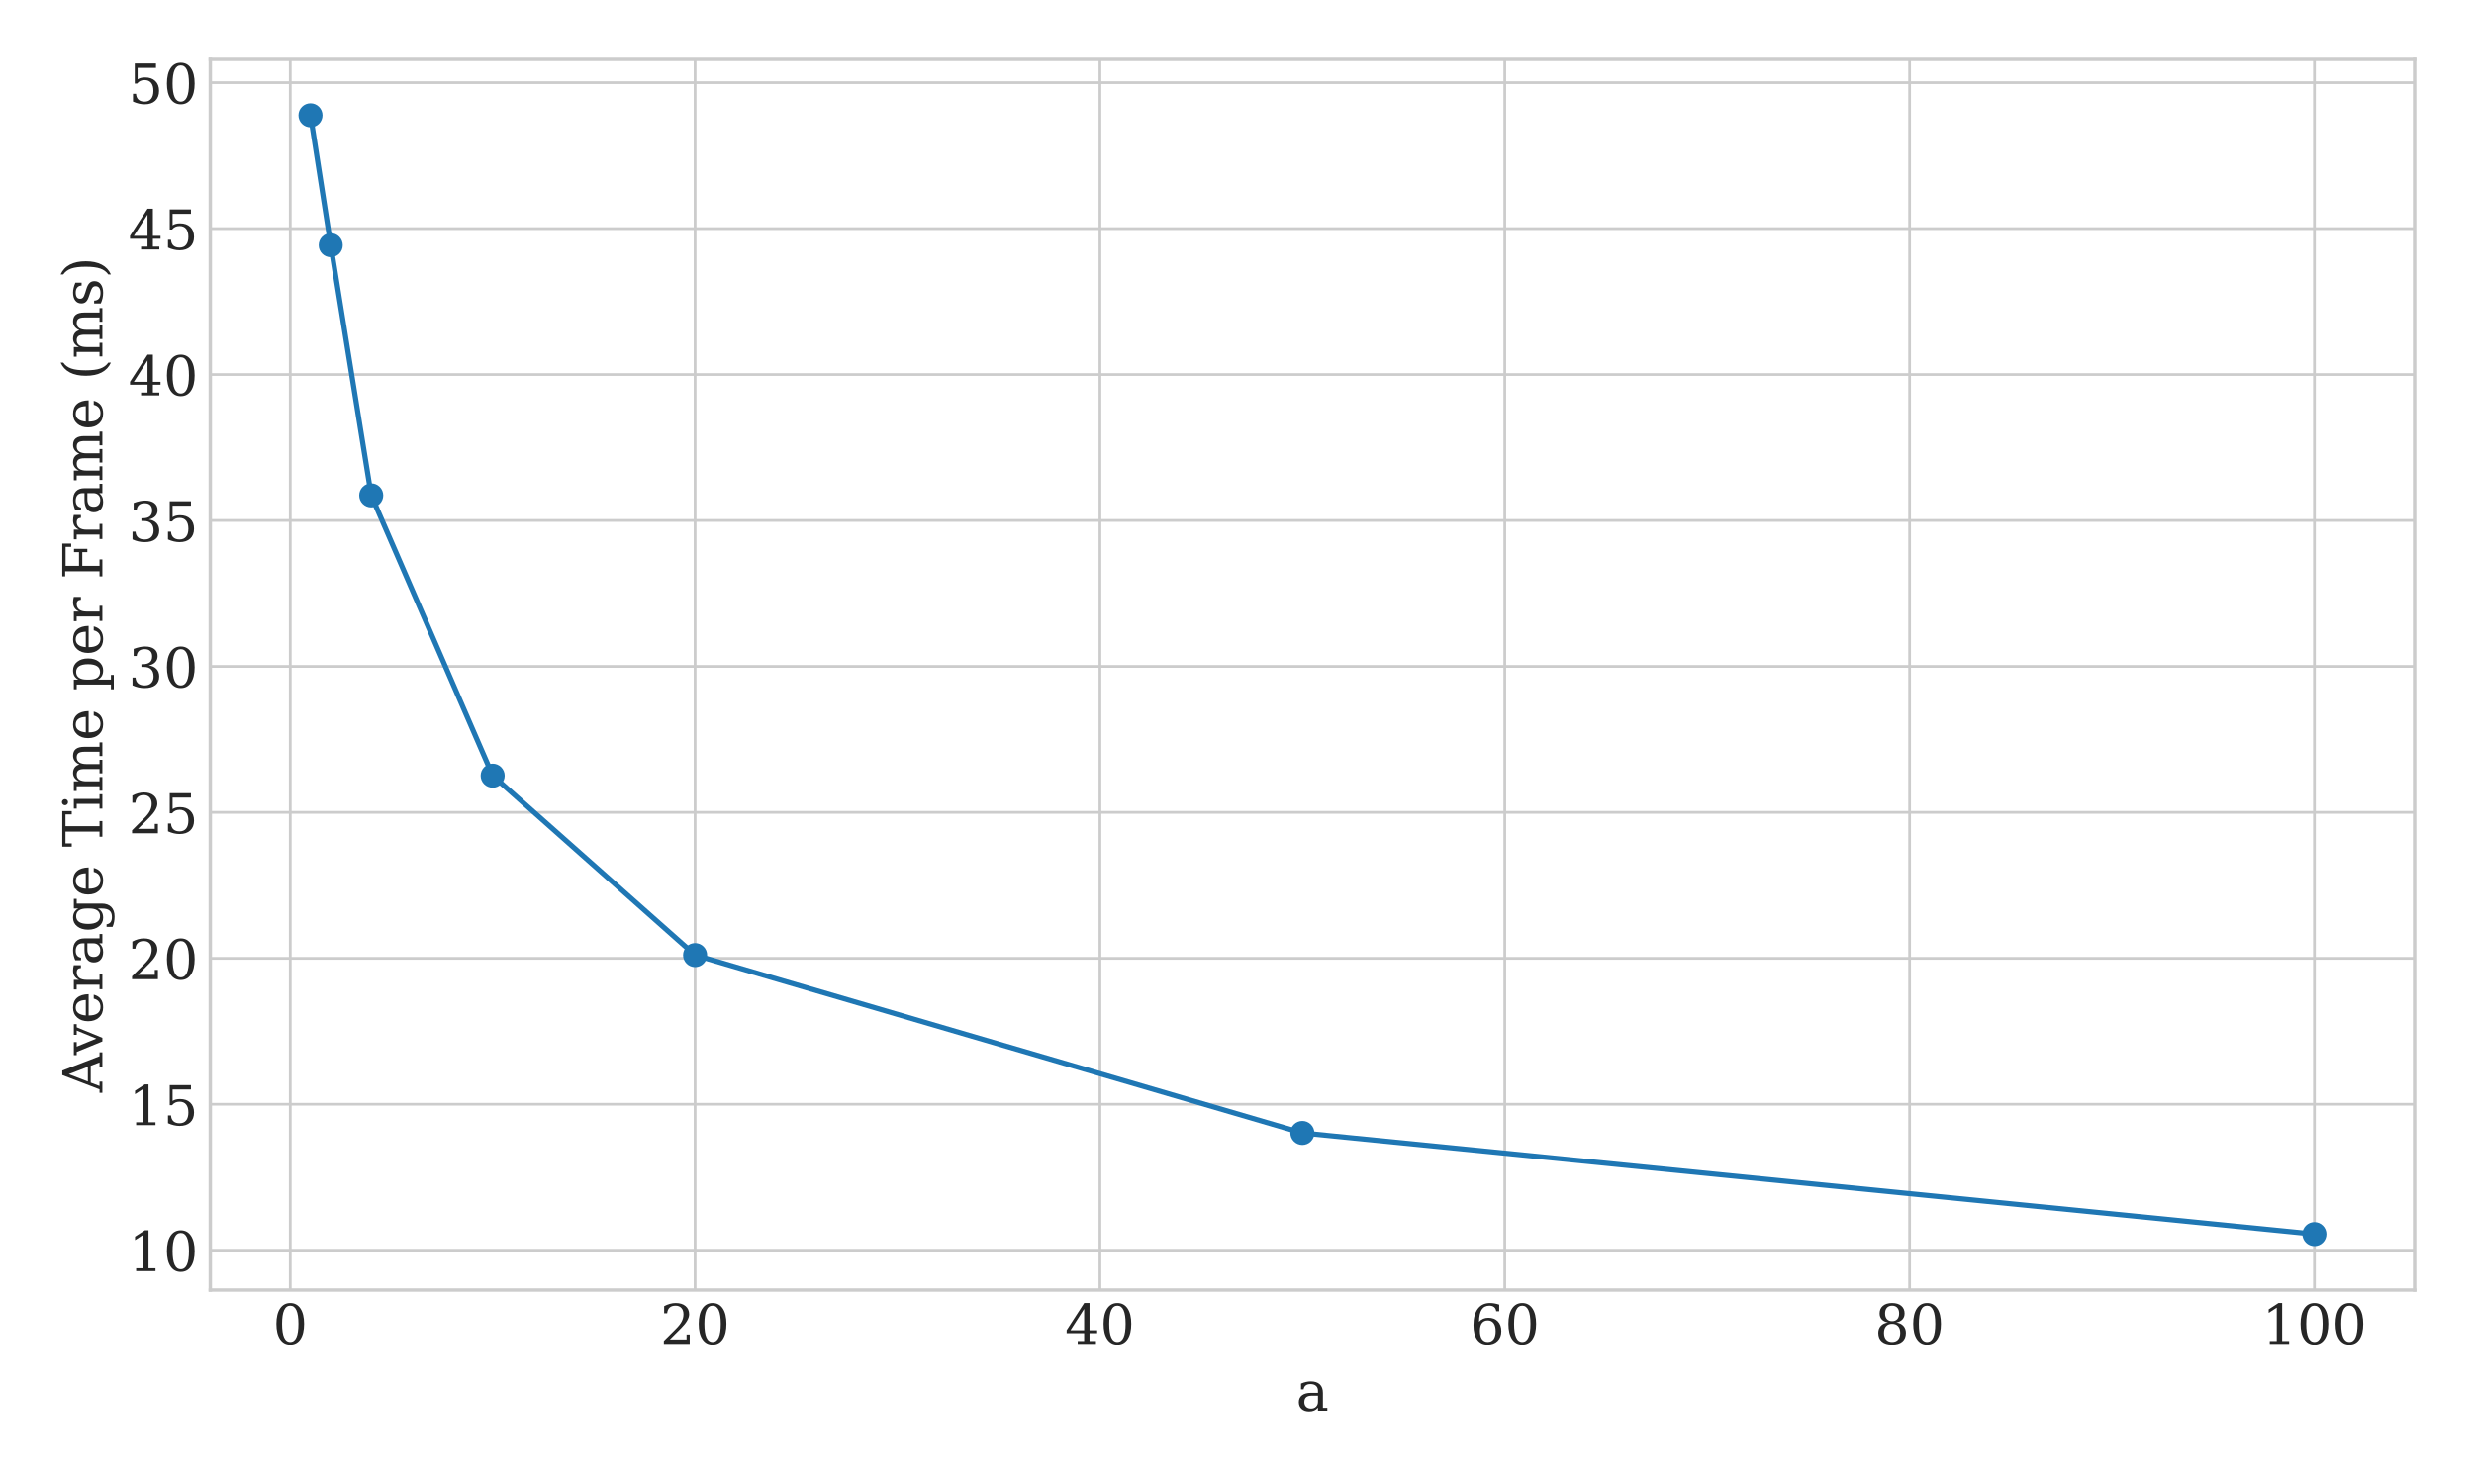
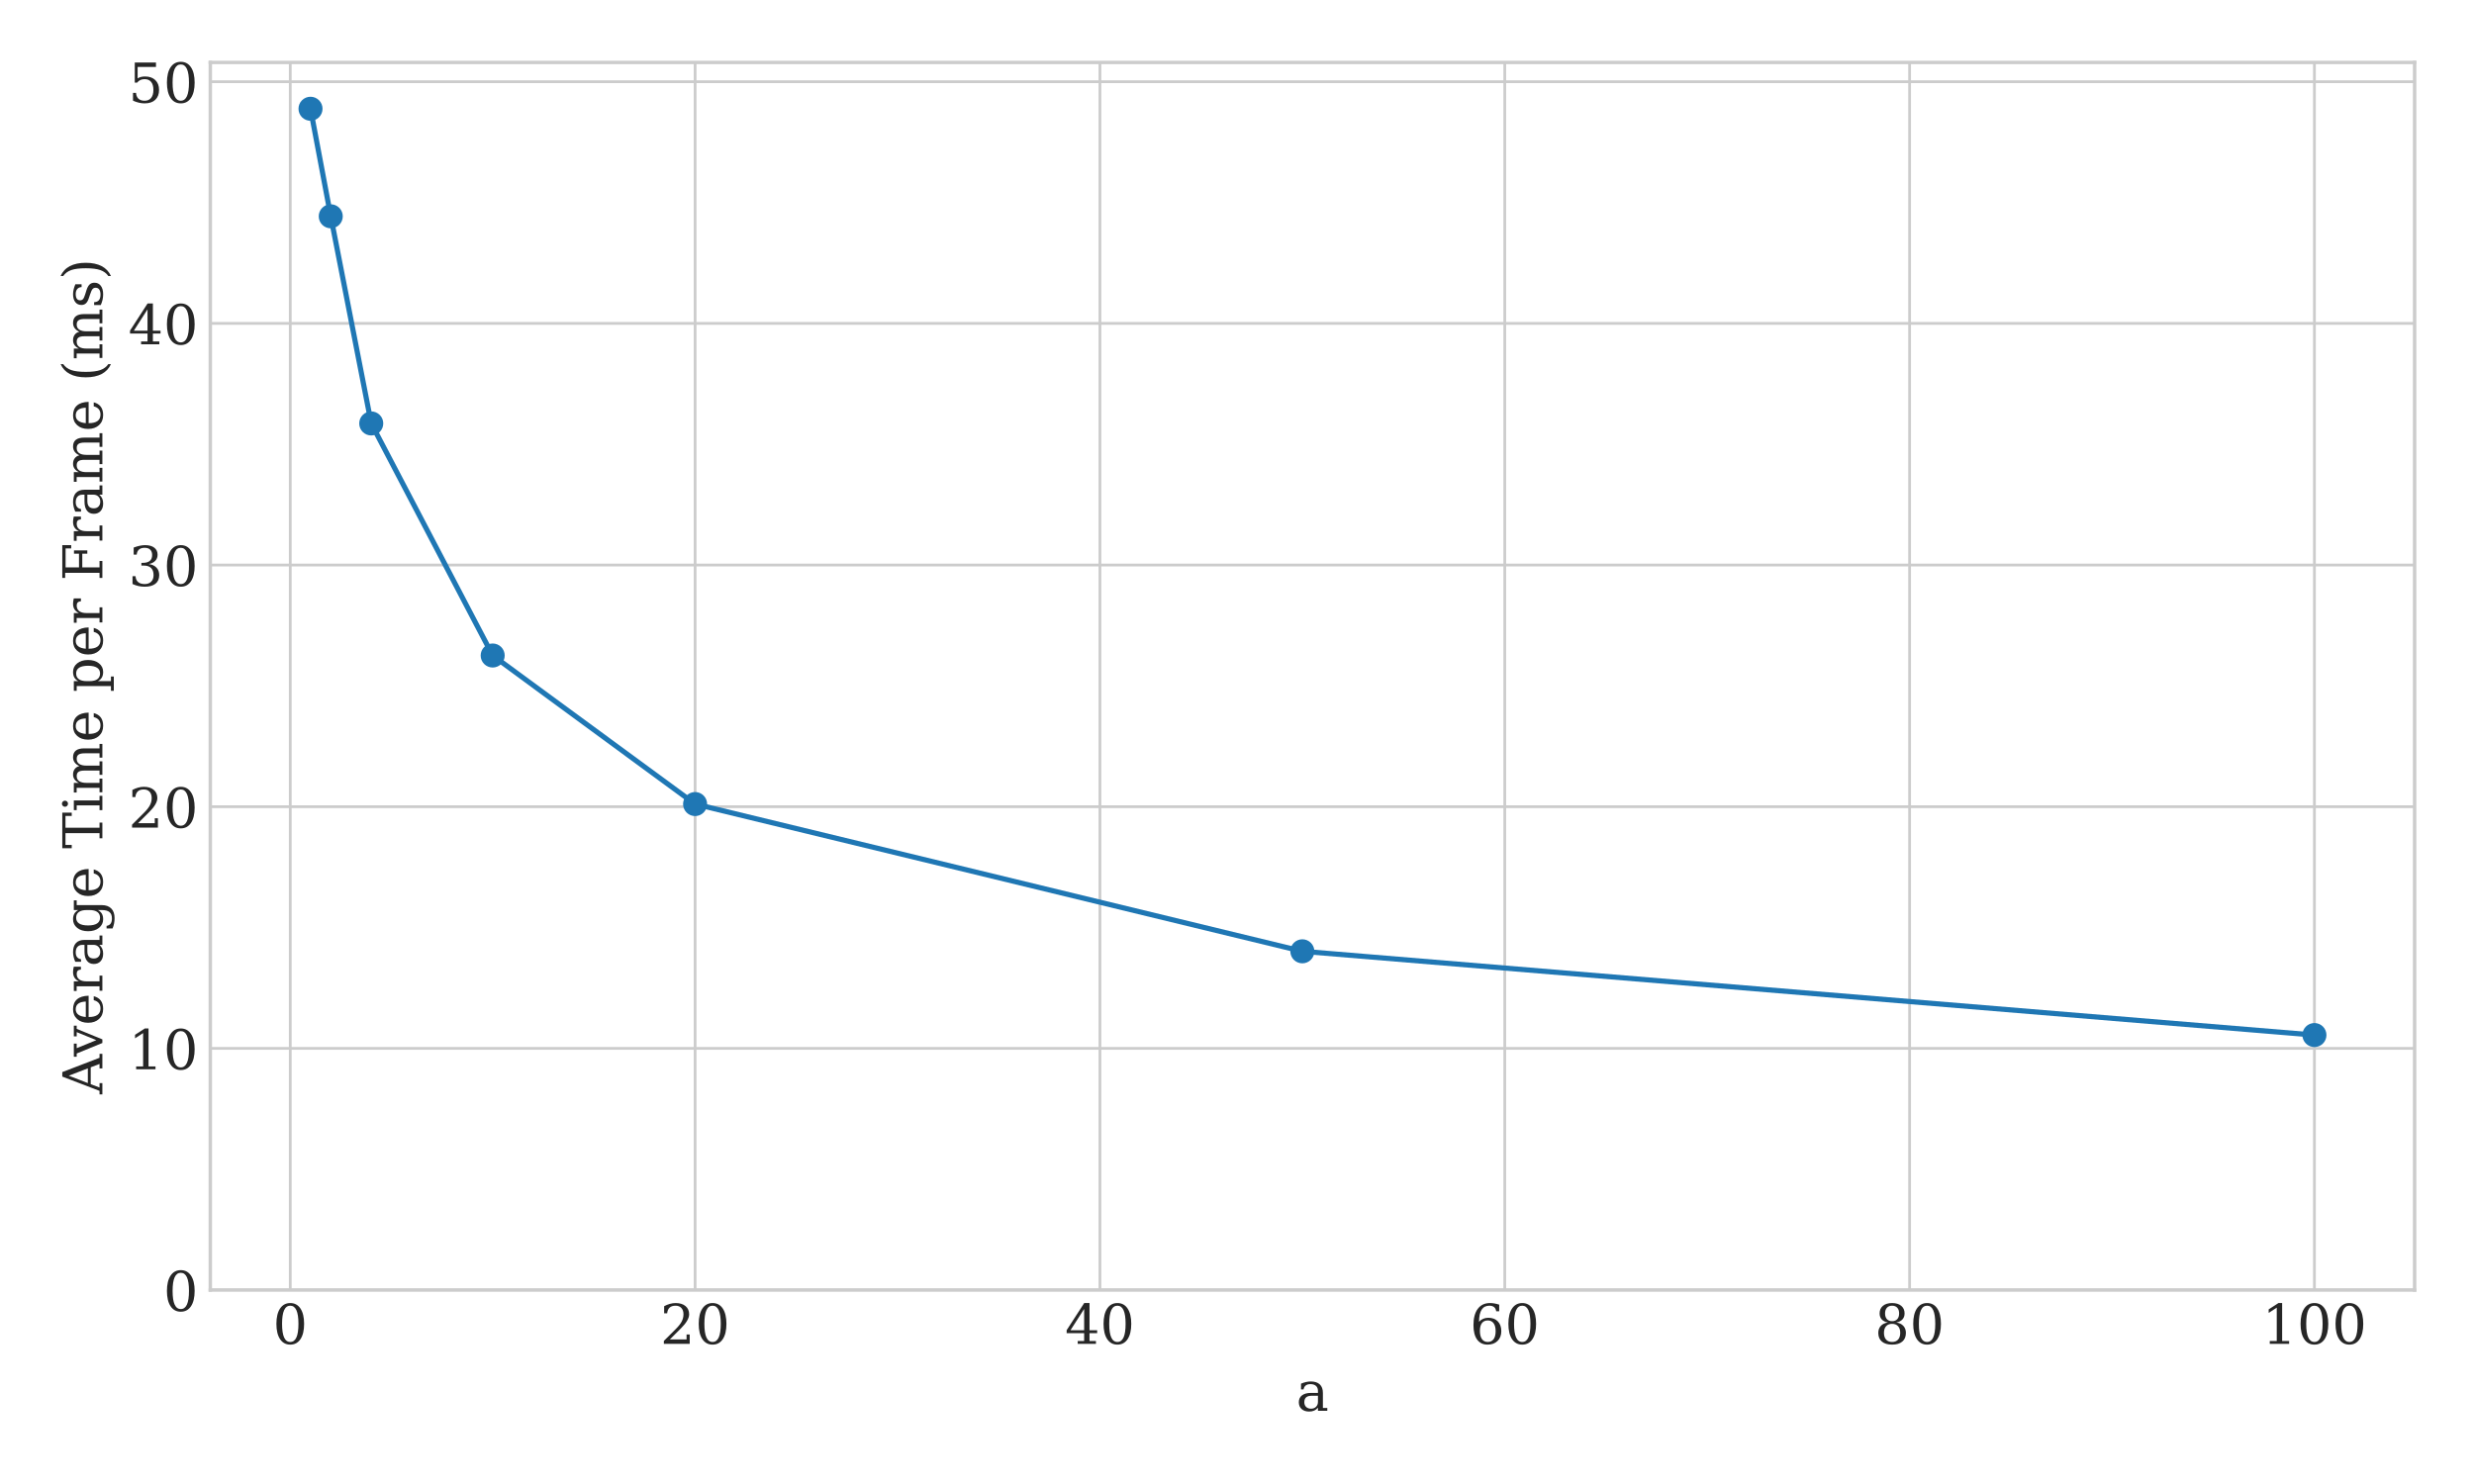
<svg xmlns="http://www.w3.org/2000/svg" xmlns:xlink="http://www.w3.org/1999/xlink" width="720pt" height="432pt" viewBox="0 0 720 432" version="1.1">
  <defs>
    <style type="text/css">*{stroke-linejoin: round; stroke-linecap: butt}</style>
  </defs>
  <g id="figure_1">
    <g id="patch_1">
      <path d="M 0 432  L 720 432  L 720 0  L 0 0  z " style="fill: #ffffff" />
    </g>
    <g id="axes_1">
      <g id="patch_2">
-         <path d="M 61.208 375.54  L 702.72 375.54  L 702.72 17.28  L 61.208 17.28  z " style="fill: #ffffff" />
+         <path d="M 61.208 375.54  L 702.72 375.54  L 702.72 18.179  L 61.208 18.179  z " style="fill: #ffffff" />
      </g>
      <g id="matplotlib.axis_1">
        <g id="xtick_1">
          <g id="line2d_1">
-             <path d="M 84.476 375.54  L 84.476 17.28  " clip-path="url(#p549dee3cea)" style="fill: none; stroke: #cccccc; stroke-width: 0.8; stroke-linecap: round" />
+             <path d="M 84.476 375.54  L 84.476 18.179  " clip-path="url(#pb15a040b89)" style="fill: none; stroke: #cccccc; stroke-width: 0.8; stroke-linecap: round" />
          </g>
          <g id="line2d_2" />
          <g id="text_1">
            <g style="fill: #262626" transform="translate(79.38632 391.1975) scale(0.16 -0.16)">
              <defs>
                <path id="DejaVuSerif-30" d="M 2034 219  Q 2513 219 2750 744  Q 2988 1269 2988 2328  Q 2988 3391 2750 3916  Q 2513 4441 2034 4441  Q 1556 4441 1318 3916  Q 1081 3391 1081 2328  Q 1081 1269 1318 744  Q 1556 219 2034 219  z M 2034 -91  Q 1275 -91 848 546  Q 422 1184 422 2328  Q 422 3475 848 4112  Q 1275 4750 2034 4750  Q 2797 4750 3222 4112  Q 3647 3475 3647 2328  Q 3647 1184 3222 546  Q 2797 -91 2034 -91  z " transform="scale(0.015625)" />
              </defs>
              <use xlink:href="#DejaVuSerif-30" />
            </g>
          </g>
        </g>
        <g id="xtick_2">
          <g id="line2d_3">
-             <path d="M 202.293 375.54  L 202.293 17.28  " clip-path="url(#p549dee3cea)" style="fill: none; stroke: #cccccc; stroke-width: 0.8; stroke-linecap: round" />
+             <path d="M 202.293 375.54  L 202.293 18.179  " clip-path="url(#pb15a040b89)" style="fill: none; stroke: #cccccc; stroke-width: 0.8; stroke-linecap: round" />
          </g>
          <g id="line2d_4" />
          <g id="text_2">
            <g style="fill: #262626" transform="translate(192.1131 391.1975) scale(0.16 -0.16)">
              <defs>
                <path id="DejaVuSerif-32" d="M 819 3553  L 469 3553  L 469 4384  Q 803 4563 1142 4656  Q 1481 4750 1806 4750  Q 2534 4750 2956 4397  Q 3378 4044 3378 3438  Q 3378 2753 2422 1800  Q 2347 1728 2309 1691  L 1131 513  L 3078 513  L 3078 1088  L 3444 1088  L 3444 0  L 434 0  L 434 341  L 1850 1753  Q 2319 2222 2519 2614  Q 2719 3006 2719 3438  Q 2719 3909 2473 4175  Q 2228 4441 1797 4441  Q 1350 4441 1106 4219  Q 863 3997 819 3553  z " transform="scale(0.015625)" />
              </defs>
              <use xlink:href="#DejaVuSerif-32" />
              <use xlink:href="#DejaVuSerif-30" x="63.623" />
            </g>
          </g>
        </g>
        <g id="xtick_3">
          <g id="line2d_5">
-             <path d="M 320.11 375.54  L 320.11 17.28  " clip-path="url(#p549dee3cea)" style="fill: none; stroke: #cccccc; stroke-width: 0.8; stroke-linecap: round" />
+             <path d="M 320.11 375.54  L 320.11 18.179  " clip-path="url(#pb15a040b89)" style="fill: none; stroke: #cccccc; stroke-width: 0.8; stroke-linecap: round" />
          </g>
          <g id="line2d_6" />
          <g id="text_3">
            <g style="fill: #262626" transform="translate(309.9299 391.1975) scale(0.16 -0.16)">
              <defs>
                <path id="DejaVuSerif-34" d="M 2234 1581  L 2234 4063  L 641 1581  L 2234 1581  z M 3609 0  L 1484 0  L 1484 331  L 2234 331  L 2234 1247  L 197 1247  L 197 1588  L 2241 4750  L 2859 4750  L 2859 1581  L 3750 1581  L 3750 1247  L 2859 1247  L 2859 331  L 3609 331  L 3609 0  z " transform="scale(0.015625)" />
              </defs>
              <use xlink:href="#DejaVuSerif-34" />
              <use xlink:href="#DejaVuSerif-30" x="63.623" />
            </g>
          </g>
        </g>
        <g id="xtick_4">
          <g id="line2d_7">
-             <path d="M 437.927 375.54  L 437.927 17.28  " clip-path="url(#p549dee3cea)" style="fill: none; stroke: #cccccc; stroke-width: 0.8; stroke-linecap: round" />
+             <path d="M 437.927 375.54  L 437.927 18.179  " clip-path="url(#pb15a040b89)" style="fill: none; stroke: #cccccc; stroke-width: 0.8; stroke-linecap: round" />
          </g>
          <g id="line2d_8" />
          <g id="text_4">
            <g style="fill: #262626" transform="translate(427.7467 391.1975) scale(0.16 -0.16)">
              <defs>
                <path id="DejaVuSerif-36" d="M 2094 219  Q 2534 219 2771 542  Q 3009 866 3009 1472  Q 3009 2078 2771 2401  Q 2534 2725 2094 2725  Q 1647 2725 1412 2412  Q 1178 2100 1178 1509  Q 1178 888 1415 553  Q 1653 219 2094 219  z M 1075 2569  Q 1288 2803 1556 2918  Q 1825 3034 2163 3034  Q 2859 3034 3264 2615  Q 3669 2197 3669 1472  Q 3669 763 3233 336  Q 2797 -91 2069 -91  Q 1278 -91 853 498  Q 428 1088 428 2181  Q 428 3406 931 4078  Q 1434 4750 2350 4750  Q 2597 4750 2869 4703  Q 3141 4656 3425 4563  L 3425 3794  L 3072 3794  Q 3034 4109 2831 4275  Q 2628 4441 2284 4441  Q 1678 4441 1381 3981  Q 1084 3522 1075 2569  z " transform="scale(0.015625)" />
              </defs>
              <use xlink:href="#DejaVuSerif-36" />
              <use xlink:href="#DejaVuSerif-30" x="63.623" />
            </g>
          </g>
        </g>
        <g id="xtick_5">
          <g id="line2d_9">
-             <path d="M 555.744 375.54  L 555.744 17.28  " clip-path="url(#p549dee3cea)" style="fill: none; stroke: #cccccc; stroke-width: 0.8; stroke-linecap: round" />
+             <path d="M 555.744 375.54  L 555.744 18.179  " clip-path="url(#pb15a040b89)" style="fill: none; stroke: #cccccc; stroke-width: 0.8; stroke-linecap: round" />
          </g>
          <g id="line2d_10" />
          <g id="text_5">
            <g style="fill: #262626" transform="translate(545.5635 391.1975) scale(0.16 -0.16)">
              <defs>
                <path id="DejaVuSerif-38" d="M 2981 1275  Q 2981 1775 2732 2051  Q 2484 2328 2034 2328  Q 1584 2328 1336 2051  Q 1088 1775 1088 1275  Q 1088 772 1336 495  Q 1584 219 2034 219  Q 2484 219 2732 495  Q 2981 772 2981 1275  z M 2853 3541  Q 2853 3966 2637 4203  Q 2422 4441 2034 4441  Q 1650 4441 1433 4203  Q 1216 3966 1216 3541  Q 1216 3113 1433 2875  Q 1650 2638 2034 2638  Q 2422 2638 2637 2875  Q 2853 3113 2853 3541  z M 2516 2484  Q 3047 2413 3344 2092  Q 3641 1772 3641 1275  Q 3641 619 3225 264  Q 2809 -91 2034 -91  Q 1263 -91 845 264  Q 428 619 428 1275  Q 428 1772 725 2092  Q 1022 2413 1556 2484  Q 1084 2569 832 2842  Q 581 3116 581 3541  Q 581 4103 968 4426  Q 1356 4750 2034 4750  Q 2713 4750 3100 4426  Q 3488 4103 3488 3541  Q 3488 3116 3236 2842  Q 2984 2569 2516 2484  z " transform="scale(0.015625)" />
              </defs>
              <use xlink:href="#DejaVuSerif-38" />
              <use xlink:href="#DejaVuSerif-30" x="63.623" />
            </g>
          </g>
        </g>
        <g id="xtick_6">
          <g id="line2d_11">
-             <path d="M 673.56 375.54  L 673.56 17.28  " clip-path="url(#p549dee3cea)" style="fill: none; stroke: #cccccc; stroke-width: 0.8; stroke-linecap: round" />
+             <path d="M 673.56 375.54  L 673.56 18.179  " clip-path="url(#pb15a040b89)" style="fill: none; stroke: #cccccc; stroke-width: 0.8; stroke-linecap: round" />
          </g>
          <g id="line2d_12" />
          <g id="text_6">
            <g style="fill: #262626" transform="translate(658.2903 391.1975) scale(0.16 -0.16)">
              <defs>
                <path id="DejaVuSerif-31" d="M 909 0  L 909 331  L 1722 331  L 1722 4213  L 781 3603  L 781 4013  L 1919 4750  L 2350 4750  L 2350 331  L 3163 331  L 3163 0  L 909 0  z " transform="scale(0.015625)" />
              </defs>
              <use xlink:href="#DejaVuSerif-31" />
              <use xlink:href="#DejaVuSerif-30" x="63.623" />
              <use xlink:href="#DejaVuSerif-30" x="127.246" />
            </g>
          </g>
        </g>
        <g id="text_7">
          <g style="fill: #262626" transform="translate(377.1938 410.6825) scale(0.16 -0.16)">
            <defs>
              <path id="DejaVuSerif-61" d="M 2547 1044  L 2547 1747  L 1806 1747  Q 1378 1747 1168 1562  Q 959 1378 959 997  Q 959 650 1171 447  Q 1384 244 1747 244  Q 2106 244 2326 466  Q 2547 688 2547 1044  z M 3122 2075  L 3122 331  L 3634 331  L 3634 0  L 2547 0  L 2547 359  Q 2356 128 2106 18  Q 1856 -91 1522 -91  Q 969 -91 644 203  Q 319 497 319 997  Q 319 1513 691 1797  Q 1063 2081 1741 2081  L 2547 2081  L 2547 2309  Q 2547 2688 2317 2895  Q 2088 3103 1672 3103  Q 1328 3103 1125 2947  Q 922 2791 872 2484  L 575 2484  L 575 3156  Q 875 3284 1158 3348  Q 1441 3413 1709 3413  Q 2400 3413 2761 3070  Q 3122 2728 3122 2075  z " transform="scale(0.015625)" />
            </defs>
            <use xlink:href="#DejaVuSerif-61" />
          </g>
        </g>
      </g>
      <g id="matplotlib.axis_2">
        <g id="ytick_1">
          <g id="line2d_13">
-             <path d="M 61.208 363.942  L 702.72 363.942  " clip-path="url(#p549dee3cea)" style="fill: none; stroke: #cccccc; stroke-width: 0.8; stroke-linecap: round" />
+             <path d="M 61.208 375.54  L 702.72 375.54  " clip-path="url(#pb15a040b89)" style="fill: none; stroke: #cccccc; stroke-width: 0.8; stroke-linecap: round" />
          </g>
          <g id="line2d_14" />
          <g id="text_8">
-             <g style="fill: #262626" transform="translate(37.3475 370.0209) scale(0.16 -0.16)">
-               <use xlink:href="#DejaVuSerif-31" />
-               <use xlink:href="#DejaVuSerif-30" x="63.623" />
+             <g style="fill: #262626" transform="translate(47.5275 381.6187) scale(0.16 -0.16)">
+               <use xlink:href="#DejaVuSerif-30" />
            </g>
          </g>
        </g>
        <g id="ytick_2">
          <g id="line2d_15">
-             <path d="M 61.208 321.456  L 702.72 321.456  " clip-path="url(#p549dee3cea)" style="fill: none; stroke: #cccccc; stroke-width: 0.8; stroke-linecap: round" />
+             <path d="M 61.208 305.19  L 702.72 305.19  " clip-path="url(#pb15a040b89)" style="fill: none; stroke: #cccccc; stroke-width: 0.8; stroke-linecap: round" />
          </g>
          <g id="line2d_16" />
          <g id="text_9">
-             <g style="fill: #262626" transform="translate(37.3475 327.5351) scale(0.16 -0.16)">
-               <defs>
-                 <path id="DejaVuSerif-35" d="M 3219 4666  L 3219 4153  L 1081 4153  L 1081 2816  Q 1244 2928 1461 2984  Q 1678 3041 1947 3041  Q 2703 3041 3140 2622  Q 3578 2203 3578 1478  Q 3578 738 3136 323  Q 2694 -91 1894 -91  Q 1572 -91 1234 -12  Q 897 66 544 225  L 544 1131  L 897 1131  Q 925 688 1179 453  Q 1434 219 1894 219  Q 2388 219 2653 544  Q 2919 869 2919 1478  Q 2919 2084 2655 2407  Q 2391 2731 1894 2731  Q 1613 2731 1398 2631  Q 1184 2531 1019 2322  L 750 2322  L 750 4666  L 3219 4666  z " transform="scale(0.015625)" />
-               </defs>
+             <g style="fill: #262626" transform="translate(37.3475 311.2684) scale(0.16 -0.16)">
              <use xlink:href="#DejaVuSerif-31" />
-               <use xlink:href="#DejaVuSerif-35" x="63.623" />
+               <use xlink:href="#DejaVuSerif-30" x="63.623" />
            </g>
          </g>
        </g>
        <g id="ytick_3">
          <g id="line2d_17">
-             <path d="M 61.208 278.97  L 702.72 278.97  " clip-path="url(#p549dee3cea)" style="fill: none; stroke: #cccccc; stroke-width: 0.8; stroke-linecap: round" />
+             <path d="M 61.208 234.839  L 702.72 234.839  " clip-path="url(#pb15a040b89)" style="fill: none; stroke: #cccccc; stroke-width: 0.8; stroke-linecap: round" />
          </g>
          <g id="line2d_18" />
          <g id="text_10">
-             <g style="fill: #262626" transform="translate(37.3475 285.0492) scale(0.16 -0.16)">
+             <g style="fill: #262626" transform="translate(37.3475 240.918) scale(0.16 -0.16)">
              <use xlink:href="#DejaVuSerif-32" />
              <use xlink:href="#DejaVuSerif-30" x="63.623" />
            </g>
          </g>
        </g>
        <g id="ytick_4">
          <g id="line2d_19">
-             <path d="M 61.208 236.485  L 702.72 236.485  " clip-path="url(#p549dee3cea)" style="fill: none; stroke: #cccccc; stroke-width: 0.8; stroke-linecap: round" />
+             <path d="M 61.208 164.489  L 702.72 164.489  " clip-path="url(#pb15a040b89)" style="fill: none; stroke: #cccccc; stroke-width: 0.8; stroke-linecap: round" />
          </g>
          <g id="line2d_20" />
          <g id="text_11">
-             <g style="fill: #262626" transform="translate(37.3475 242.5634) scale(0.16 -0.16)">
-               <use xlink:href="#DejaVuSerif-32" />
-               <use xlink:href="#DejaVuSerif-35" x="63.623" />
+             <g style="fill: #262626" transform="translate(37.3475 170.5676) scale(0.16 -0.16)">
+               <defs>
+                 <path id="DejaVuSerif-33" d="M 622 4469  Q 988 4606 1323 4678  Q 1659 4750 1953 4750  Q 2638 4750 3022 4454  Q 3406 4159 3406 3634  Q 3406 3213 3140 2930  Q 2875 2647 2388 2547  Q 2963 2466 3280 2130  Q 3597 1794 3597 1259  Q 3597 606 3158 257  Q 2719 -91 1894 -91  Q 1528 -91 1179 -12  Q 831 66 488 225  L 488 1131  L 838 1131  Q 869 681 1141 450  Q 1413 219 1906 219  Q 2384 219 2661 495  Q 2938 772 2938 1253  Q 2938 1803 2653 2086  Q 2369 2369 1819 2369  L 1522 2369  L 1522 2688  L 1678 2688  Q 2225 2688 2498 2914  Q 2772 3141 2772 3597  Q 2772 4006 2547 4223  Q 2322 4441 1900 4441  Q 1478 4441 1245 4241  Q 1013 4041 972 3647  L 622 3647  L 622 4469  z " transform="scale(0.015625)" />
+               </defs>
+               <use xlink:href="#DejaVuSerif-33" />
+               <use xlink:href="#DejaVuSerif-30" x="63.623" />
            </g>
          </g>
        </g>
        <g id="ytick_5">
          <g id="line2d_21">
-             <path d="M 61.208 193.999  L 702.72 193.999  " clip-path="url(#p549dee3cea)" style="fill: none; stroke: #cccccc; stroke-width: 0.8; stroke-linecap: round" />
+             <path d="M 61.208 94.138  L 702.72 94.138  " clip-path="url(#pb15a040b89)" style="fill: none; stroke: #cccccc; stroke-width: 0.8; stroke-linecap: round" />
          </g>
          <g id="line2d_22" />
          <g id="text_12">
-             <g style="fill: #262626" transform="translate(37.3475 200.0775) scale(0.16 -0.16)">
-               <defs>
-                 <path id="DejaVuSerif-33" d="M 622 4469  Q 988 4606 1323 4678  Q 1659 4750 1953 4750  Q 2638 4750 3022 4454  Q 3406 4159 3406 3634  Q 3406 3213 3140 2930  Q 2875 2647 2388 2547  Q 2963 2466 3280 2130  Q 3597 1794 3597 1259  Q 3597 606 3158 257  Q 2719 -91 1894 -91  Q 1528 -91 1179 -12  Q 831 66 488 225  L 488 1131  L 838 1131  Q 869 681 1141 450  Q 1413 219 1906 219  Q 2384 219 2661 495  Q 2938 772 2938 1253  Q 2938 1803 2653 2086  Q 2369 2369 1819 2369  L 1522 2369  L 1522 2688  L 1678 2688  Q 2225 2688 2498 2914  Q 2772 3141 2772 3597  Q 2772 4006 2547 4223  Q 2322 4441 1900 4441  Q 1478 4441 1245 4241  Q 1013 4041 972 3647  L 622 3647  L 622 4469  z " transform="scale(0.015625)" />
-               </defs>
-               <use xlink:href="#DejaVuSerif-33" />
+             <g style="fill: #262626" transform="translate(37.3475 100.2172) scale(0.16 -0.16)">
+               <use xlink:href="#DejaVuSerif-34" />
              <use xlink:href="#DejaVuSerif-30" x="63.623" />
            </g>
          </g>
        </g>
        <g id="ytick_6">
          <g id="line2d_23">
-             <path d="M 61.208 151.513  L 702.72 151.513  " clip-path="url(#p549dee3cea)" style="fill: none; stroke: #cccccc; stroke-width: 0.8; stroke-linecap: round" />
+             <path d="M 61.208 23.788  L 702.72 23.788  " clip-path="url(#pb15a040b89)" style="fill: none; stroke: #cccccc; stroke-width: 0.8; stroke-linecap: round" />
          </g>
          <g id="line2d_24" />
          <g id="text_13">
-             <g style="fill: #262626" transform="translate(37.3475 157.5916) scale(0.16 -0.16)">
-               <use xlink:href="#DejaVuSerif-33" />
-               <use xlink:href="#DejaVuSerif-35" x="63.623" />
-             </g>
-           </g>
-         </g>
-         <g id="ytick_7">
-           <g id="line2d_25">
-             <path d="M 61.208 109.027  L 702.72 109.027  " clip-path="url(#p549dee3cea)" style="fill: none; stroke: #cccccc; stroke-width: 0.8; stroke-linecap: round" />
-           </g>
-           <g id="line2d_26" />
-           <g id="text_14">
-             <g style="fill: #262626" transform="translate(37.3475 115.1058) scale(0.16 -0.16)">
-               <use xlink:href="#DejaVuSerif-34" />
-               <use xlink:href="#DejaVuSerif-30" x="63.623" />
-             </g>
-           </g>
-         </g>
-         <g id="ytick_8">
-           <g id="line2d_27">
-             <path d="M 61.208 66.541  L 702.72 66.541  " clip-path="url(#p549dee3cea)" style="fill: none; stroke: #cccccc; stroke-width: 0.8; stroke-linecap: round" />
-           </g>
-           <g id="line2d_28" />
-           <g id="text_15">
-             <g style="fill: #262626" transform="translate(37.3475 72.61992) scale(0.16 -0.16)">
-               <use xlink:href="#DejaVuSerif-34" />
-               <use xlink:href="#DejaVuSerif-35" x="63.623" />
-             </g>
-           </g>
-         </g>
-         <g id="ytick_9">
-           <g id="line2d_29">
-             <path d="M 61.208 24.055  L 702.72 24.055  " clip-path="url(#p549dee3cea)" style="fill: none; stroke: #cccccc; stroke-width: 0.8; stroke-linecap: round" />
-           </g>
-           <g id="line2d_30" />
-           <g id="text_16">
-             <g style="fill: #262626" transform="translate(37.3475 30.13406) scale(0.16 -0.16)">
+             <g style="fill: #262626" transform="translate(37.3475 29.8668) scale(0.16 -0.16)">
+               <defs>
+                 <path id="DejaVuSerif-35" d="M 3219 4666  L 3219 4153  L 1081 4153  L 1081 2816  Q 1244 2928 1461 2984  Q 1678 3041 1947 3041  Q 2703 3041 3140 2622  Q 3578 2203 3578 1478  Q 3578 738 3136 323  Q 2694 -91 1894 -91  Q 1572 -91 1234 -12  Q 897 66 544 225  L 544 1131  L 897 1131  Q 925 688 1179 453  Q 1434 219 1894 219  Q 2388 219 2653 544  Q 2919 869 2919 1478  Q 2919 2084 2655 2407  Q 2391 2731 1894 2731  Q 1613 2731 1398 2631  Q 1184 2531 1019 2322  L 750 2322  L 750 4666  L 3219 4666  z " transform="scale(0.015625)" />
+               </defs>
              <use xlink:href="#DejaVuSerif-35" />
              <use xlink:href="#DejaVuSerif-30" x="63.623" />
            </g>
          </g>
        </g>
-         <g id="text_17">
-           <g style="fill: #262626" transform="translate(29.7925 318.0387) rotate(-90) scale(0.16 -0.16)">
+         <g id="text_14">
+           <g style="fill: #262626" transform="translate(29.7925 318.488) rotate(-90) scale(0.16 -0.16)">
            <defs>
              <path id="DejaVuSerif-41" d="M 1281 1691  L 2994 1691  L 2138 3909  L 1281 1691  z M -38 0  L -38 331  L 372 331  L 2034 4666  L 2559 4666  L 4225 331  L 4684 331  L 4684 0  L 2988 0  L 2988 331  L 3506 331  L 3116 1356  L 1153 1356  L 763 331  L 1275 331  L 1275 0  L -38 0  z " transform="scale(0.015625)" />
              <path id="DejaVuSerif-76" d="M 1581 0  L 359 2988  L -19 2988  L -19 3322  L 1509 3322  L 1509 2988  L 978 2988  L 1913 703  L 2847 2988  L 2350 2988  L 2350 3322  L 3597 3322  L 3597 2988  L 3225 2988  L 2003 0  L 1581 0  z " transform="scale(0.015625)" />
              <path id="DejaVuSerif-65" d="M 3469 1600  L 991 1600  L 991 1575  Q 991 903 1244 561  Q 1497 219 1991 219  Q 2369 219 2611 417  Q 2853 616 2950 1006  L 3413 1006  Q 3275 459 2904 184  Q 2534 -91 1931 -91  Q 1203 -91 761 389  Q 319 869 319 1663  Q 319 2450 753 2931  Q 1188 3413 1894 3413  Q 2647 3413 3050 2948  Q 3453 2484 3469 1600  z M 2791 1931  Q 2772 2513 2545 2808  Q 2319 3103 1894 3103  Q 1497 3103 1269 2806  Q 1041 2509 991 1931  L 2791 1931  z " transform="scale(0.015625)" />
              <path id="DejaVuSerif-72" d="M 3059 3328  L 3059 2497  L 2728 2497  Q 2713 2744 2591 2866  Q 2469 2988 2234 2988  Q 1809 2988 1582 2694  Q 1356 2400 1356 1850  L 1356 331  L 2022 331  L 2022 0  L 263 0  L 263 331  L 781 331  L 781 2994  L 231 2994  L 231 3322  L 1356 3322  L 1356 2731  Q 1525 3078 1790 3245  Q 2056 3413 2438 3413  Q 2578 3413 2733 3391  Q 2888 3369 3059 3328  z " transform="scale(0.015625)" />
              <path id="DejaVuSerif-67" d="M 3359 2988  L 3359 72  Q 3359 -644 2965 -1033  Q 2572 -1422 1844 -1422  Q 1516 -1422 1216 -1362  Q 916 -1303 641 -1184  L 641 -488  L 941 -488  Q 997 -813 1206 -963  Q 1416 -1113 1806 -1113  Q 2313 -1113 2548 -827  Q 2784 -541 2784 72  L 2784 519  Q 2616 206 2355 57  Q 2094 -91 1709 -91  Q 1097 -91 708 395  Q 319 881 319 1663  Q 319 2444 706 2928  Q 1094 3413 1709 3413  Q 2094 3413 2355 3264  Q 2616 3116 2784 2803  L 2784 3322  L 3909 3322  L 3909 2988  L 3359 2988  z M 2784 1825  Q 2784 2422 2554 2737  Q 2325 3053 1888 3053  Q 1444 3053 1217 2703  Q 991 2353 991 1663  Q 991 975 1217 622  Q 1444 269 1888 269  Q 2325 269 2554 583  Q 2784 897 2784 1497  L 2784 1825  z " transform="scale(0.015625)" />
              <path id="DejaVuSerif-20" transform="scale(0.015625)" />
              <path id="DejaVuSerif-54" d="M 1222 0  L 1222 331  L 1819 331  L 1819 4294  L 447 4294  L 447 3566  L 63 3566  L 63 4666  L 4206 4666  L 4206 3566  L 3822 3566  L 3822 4294  L 2450 4294  L 2450 331  L 3047 331  L 3047 0  L 1222 0  z " transform="scale(0.015625)" />
              <path id="DejaVuSerif-69" d="M 622 4353  Q 622 4497 726 4603  Q 831 4709 978 4709  Q 1122 4709 1226 4603  Q 1331 4497 1331 4353  Q 1331 4206 1228 4103  Q 1125 4000 978 4000  Q 831 4000 726 4103  Q 622 4206 622 4353  z M 1356 331  L 1900 331  L 1900 0  L 231 0  L 231 331  L 781 331  L 781 2988  L 231 2988  L 231 3322  L 1356 3322  L 1356 331  z " transform="scale(0.015625)" />
              <path id="DejaVuSerif-6d" d="M 3316 2675  Q 3481 3041 3739 3227  Q 3997 3413 4341 3413  Q 4863 3413 5119 3089  Q 5375 2766 5375 2113  L 5375 331  L 5894 331  L 5894 0  L 4300 0  L 4300 331  L 4800 331  L 4800 2047  Q 4800 2556 4650 2772  Q 4500 2988 4153 2988  Q 3769 2988 3567 2697  Q 3366 2406 3366 1850  L 3366 331  L 3866 331  L 3866 0  L 2291 0  L 2291 331  L 2791 331  L 2791 2069  Q 2791 2566 2641 2777  Q 2491 2988 2144 2988  Q 1759 2988 1557 2697  Q 1356 2406 1356 1850  L 1356 331  L 1856 331  L 1856 0  L 263 0  L 263 331  L 781 331  L 781 2994  L 231 2994  L 231 3322  L 1356 3322  L 1356 2731  Q 1516 3063 1762 3238  Q 2009 3413 2322 3413  Q 2709 3413 2968 3220  Q 3228 3028 3316 2675  z " transform="scale(0.015625)" />
              <path id="DejaVuSerif-70" d="M 1313 1825  L 1313 1497  Q 1313 897 1542 583  Q 1772 269 2209 269  Q 2650 269 2876 622  Q 3103 975 3103 1663  Q 3103 2353 2876 2703  Q 2650 3053 2209 3053  Q 1772 3053 1542 2737  Q 1313 2422 1313 1825  z M 738 2988  L 184 2988  L 184 3322  L 1313 3322  L 1313 2803  Q 1481 3116 1742 3264  Q 2003 3413 2388 3413  Q 3000 3413 3387 2928  Q 3775 2444 3775 1663  Q 3775 881 3387 395  Q 3000 -91 2388 -91  Q 2003 -91 1742 57  Q 1481 206 1313 519  L 1313 -997  L 1856 -997  L 1856 -1331  L 184 -1331  L 184 -997  L 738 -997  L 738 2988  z " transform="scale(0.015625)" />
              <path id="DejaVuSerif-46" d="M 353 0  L 353 331  L 947 331  L 947 4331  L 353 4331  L 353 4666  L 4172 4666  L 4172 3628  L 3788 3628  L 3788 4281  L 1581 4281  L 1581 2719  L 3175 2719  L 3175 3303  L 3559 3303  L 3559 1753  L 3175 1753  L 3175 2338  L 1581 2338  L 1581 331  L 2328 331  L 2328 0  L 353 0  z " transform="scale(0.015625)" />
              <path id="DejaVuSerif-28" d="M 2041 -997  Q 1281 -656 893 83  Q 506 822 506 1931  Q 506 3044 893 3783  Q 1281 4522 2041 4863  L 2041 4556  Q 1559 4225 1350 3623  Q 1141 3022 1141 1931  Q 1141 844 1350 242  Q 1559 -359 2041 -691  L 2041 -997  z " transform="scale(0.015625)" />
              <path id="DejaVuSerif-73" d="M 359 184  L 359 959  L 691 959  Q 703 588 923 403  Q 1144 219 1575 219  Q 1963 219 2166 364  Q 2369 509 2369 788  Q 2369 1006 2220 1140  Q 2072 1275 1594 1428  L 1178 1569  Q 750 1706 558 1912  Q 366 2119 366 2438  Q 366 2894 700 3153  Q 1034 3413 1625 3413  Q 1888 3413 2178 3344  Q 2469 3275 2778 3144  L 2778 2419  L 2447 2419  Q 2434 2741 2221 2922  Q 2009 3103 1644 3103  Q 1281 3103 1095 2975  Q 909 2847 909 2591  Q 909 2381 1050 2254  Q 1191 2128 1613 1997  L 2069 1856  Q 2541 1709 2748 1489  Q 2956 1269 2956 922  Q 2956 450 2595 179  Q 2234 -91 1600 -91  Q 1278 -91 972 -22  Q 666 47 359 184  z " transform="scale(0.015625)" />
              <path id="DejaVuSerif-29" d="M 453 -997  L 453 -691  Q 934 -359 1145 242  Q 1356 844 1356 1931  Q 1356 3022 1145 3623  Q 934 4225 453 4556  L 453 4863  Q 1216 4522 1603 3783  Q 1991 3044 1991 1931  Q 1991 822 1603 83  Q 1216 -656 453 -997  z " transform="scale(0.015625)" />
            </defs>
            <use xlink:href="#DejaVuSerif-41" />
            <use xlink:href="#DejaVuSerif-76" x="68.217" />
            <use xlink:href="#DejaVuSerif-65" x="124.711" />
            <use xlink:href="#DejaVuSerif-72" x="183.891" />
            <use xlink:href="#DejaVuSerif-61" x="231.693" />
            <use xlink:href="#DejaVuSerif-67" x="291.312" />
            <use xlink:href="#DejaVuSerif-65" x="355.326" />
            <use xlink:href="#DejaVuSerif-20" x="414.506" />
            <use xlink:href="#DejaVuSerif-54" x="446.293" />
            <use xlink:href="#DejaVuSerif-69" x="512.992" />
            <use xlink:href="#DejaVuSerif-6d" x="544.975" />
            <use xlink:href="#DejaVuSerif-65" x="639.799" />
            <use xlink:href="#DejaVuSerif-20" x="698.979" />
            <use xlink:href="#DejaVuSerif-70" x="730.766" />
            <use xlink:href="#DejaVuSerif-65" x="794.779" />
            <use xlink:href="#DejaVuSerif-72" x="853.959" />
            <use xlink:href="#DejaVuSerif-20" x="901.762" />
            <use xlink:href="#DejaVuSerif-46" x="933.549" />
            <use xlink:href="#DejaVuSerif-72" x="1002.934" />
            <use xlink:href="#DejaVuSerif-61" x="1050.736" />
            <use xlink:href="#DejaVuSerif-6d" x="1110.355" />
            <use xlink:href="#DejaVuSerif-65" x="1205.18" />
            <use xlink:href="#DejaVuSerif-20" x="1264.359" />
            <use xlink:href="#DejaVuSerif-28" x="1296.146" />
            <use xlink:href="#DejaVuSerif-6d" x="1335.16" />
            <use xlink:href="#DejaVuSerif-73" x="1429.984" />
            <use xlink:href="#DejaVuSerif-29" x="1481.303" />
          </g>
        </g>
      </g>
-       <g id="line2d_31">
-         <path d="M 90.367 33.565  L 96.258 71.377  L 108.04 144.209  L 143.385 225.806  L 202.293 278.035  L 379.018 329.812  L 673.56 359.255  " clip-path="url(#p549dee3cea)" style="fill: none; stroke: #1f77b4; stroke-width: 1.5; stroke-linecap: round" />
+       <g id="line2d_25">
+         <path d="M 90.367 31.661  L 96.258 62.967  L 108.04 123.267  L 143.385 190.823  L 202.293 234.064  L 379.018 276.932  L 673.56 301.309  " clip-path="url(#pb15a040b89)" style="fill: none; stroke: #1f77b4; stroke-width: 1.5; stroke-linecap: round" />
        <defs>
-           <path id="m6e36ae4638" d="M 0 3  C 0.796 3 1.559 2.684 2.121 2.121  C 2.684 1.559 3 0.796 3 0  C 3 -0.796 2.684 -1.559 2.121 -2.121  C 1.559 -2.684 0.796 -3 0 -3  C -0.796 -3 -1.559 -2.684 -2.121 -2.121  C -2.684 -1.559 -3 -0.796 -3 0  C -3 0.796 -2.684 1.559 -2.121 2.121  C -1.559 2.684 -0.796 3 0 3  z " style="stroke: #1f77b4" />
+           <path id="m0d3976b2d5" d="M 0 3  C 0.796 3 1.559 2.684 2.121 2.121  C 2.684 1.559 3 0.796 3 0  C 3 -0.796 2.684 -1.559 2.121 -2.121  C 1.559 -2.684 0.796 -3 0 -3  C -0.796 -3 -1.559 -2.684 -2.121 -2.121  C -2.684 -1.559 -3 -0.796 -3 0  C -3 0.796 -2.684 1.559 -2.121 2.121  C -1.559 2.684 -0.796 3 0 3  z " style="stroke: #1f77b4" />
        </defs>
-         <g clip-path="url(#p549dee3cea)">
-           <use xlink:href="#m6e36ae4638" x="90.367" y="33.565" style="fill: #1f77b4; stroke: #1f77b4" />
-           <use xlink:href="#m6e36ae4638" x="96.258" y="71.377" style="fill: #1f77b4; stroke: #1f77b4" />
-           <use xlink:href="#m6e36ae4638" x="108.04" y="144.209" style="fill: #1f77b4; stroke: #1f77b4" />
-           <use xlink:href="#m6e36ae4638" x="143.385" y="225.806" style="fill: #1f77b4; stroke: #1f77b4" />
-           <use xlink:href="#m6e36ae4638" x="202.293" y="278.035" style="fill: #1f77b4; stroke: #1f77b4" />
-           <use xlink:href="#m6e36ae4638" x="379.018" y="329.812" style="fill: #1f77b4; stroke: #1f77b4" />
-           <use xlink:href="#m6e36ae4638" x="673.56" y="359.255" style="fill: #1f77b4; stroke: #1f77b4" />
+         <g clip-path="url(#pb15a040b89)">
+           <use xlink:href="#m0d3976b2d5" x="90.367" y="31.661" style="fill: #1f77b4; stroke: #1f77b4" />
+           <use xlink:href="#m0d3976b2d5" x="96.258" y="62.967" style="fill: #1f77b4; stroke: #1f77b4" />
+           <use xlink:href="#m0d3976b2d5" x="108.04" y="123.267" style="fill: #1f77b4; stroke: #1f77b4" />
+           <use xlink:href="#m0d3976b2d5" x="143.385" y="190.823" style="fill: #1f77b4; stroke: #1f77b4" />
+           <use xlink:href="#m0d3976b2d5" x="202.293" y="234.064" style="fill: #1f77b4; stroke: #1f77b4" />
+           <use xlink:href="#m0d3976b2d5" x="379.018" y="276.932" style="fill: #1f77b4; stroke: #1f77b4" />
+           <use xlink:href="#m0d3976b2d5" x="673.56" y="301.309" style="fill: #1f77b4; stroke: #1f77b4" />
        </g>
      </g>
      <g id="patch_3">
-         <path d="M 61.208 375.54  L 61.208 17.28  " style="fill: none; stroke: #cccccc; stroke-linejoin: miter; stroke-linecap: square" />
+         <path d="M 61.208 375.54  L 61.208 18.179  " style="fill: none; stroke: #cccccc; stroke-linejoin: miter; stroke-linecap: square" />
      </g>
      <g id="patch_4">
-         <path d="M 702.72 375.54  L 702.72 17.28  " style="fill: none; stroke: #cccccc; stroke-linejoin: miter; stroke-linecap: square" />
+         <path d="M 702.72 375.54  L 702.72 18.179  " style="fill: none; stroke: #cccccc; stroke-linejoin: miter; stroke-linecap: square" />
      </g>
      <g id="patch_5">
        <path d="M 61.208 375.54  L 702.72 375.54  " style="fill: none; stroke: #cccccc; stroke-linejoin: miter; stroke-linecap: square" />
      </g>
      <g id="patch_6">
-         <path d="M 61.208 17.28  L 702.72 17.28  " style="fill: none; stroke: #cccccc; stroke-linejoin: miter; stroke-linecap: square" />
+         <path d="M 61.208 18.179  L 702.72 18.179  " style="fill: none; stroke: #cccccc; stroke-linejoin: miter; stroke-linecap: square" />
      </g>
    </g>
  </g>
  <defs>
-     <clipPath id="p549dee3cea">
-       <rect x="61.208" y="17.28" width="641.513" height="358.26" />
+     <clipPath id="pb15a040b89">
+       <rect x="61.208" y="18.179" width="641.513" height="357.361" />
    </clipPath>
  </defs>
</svg>
